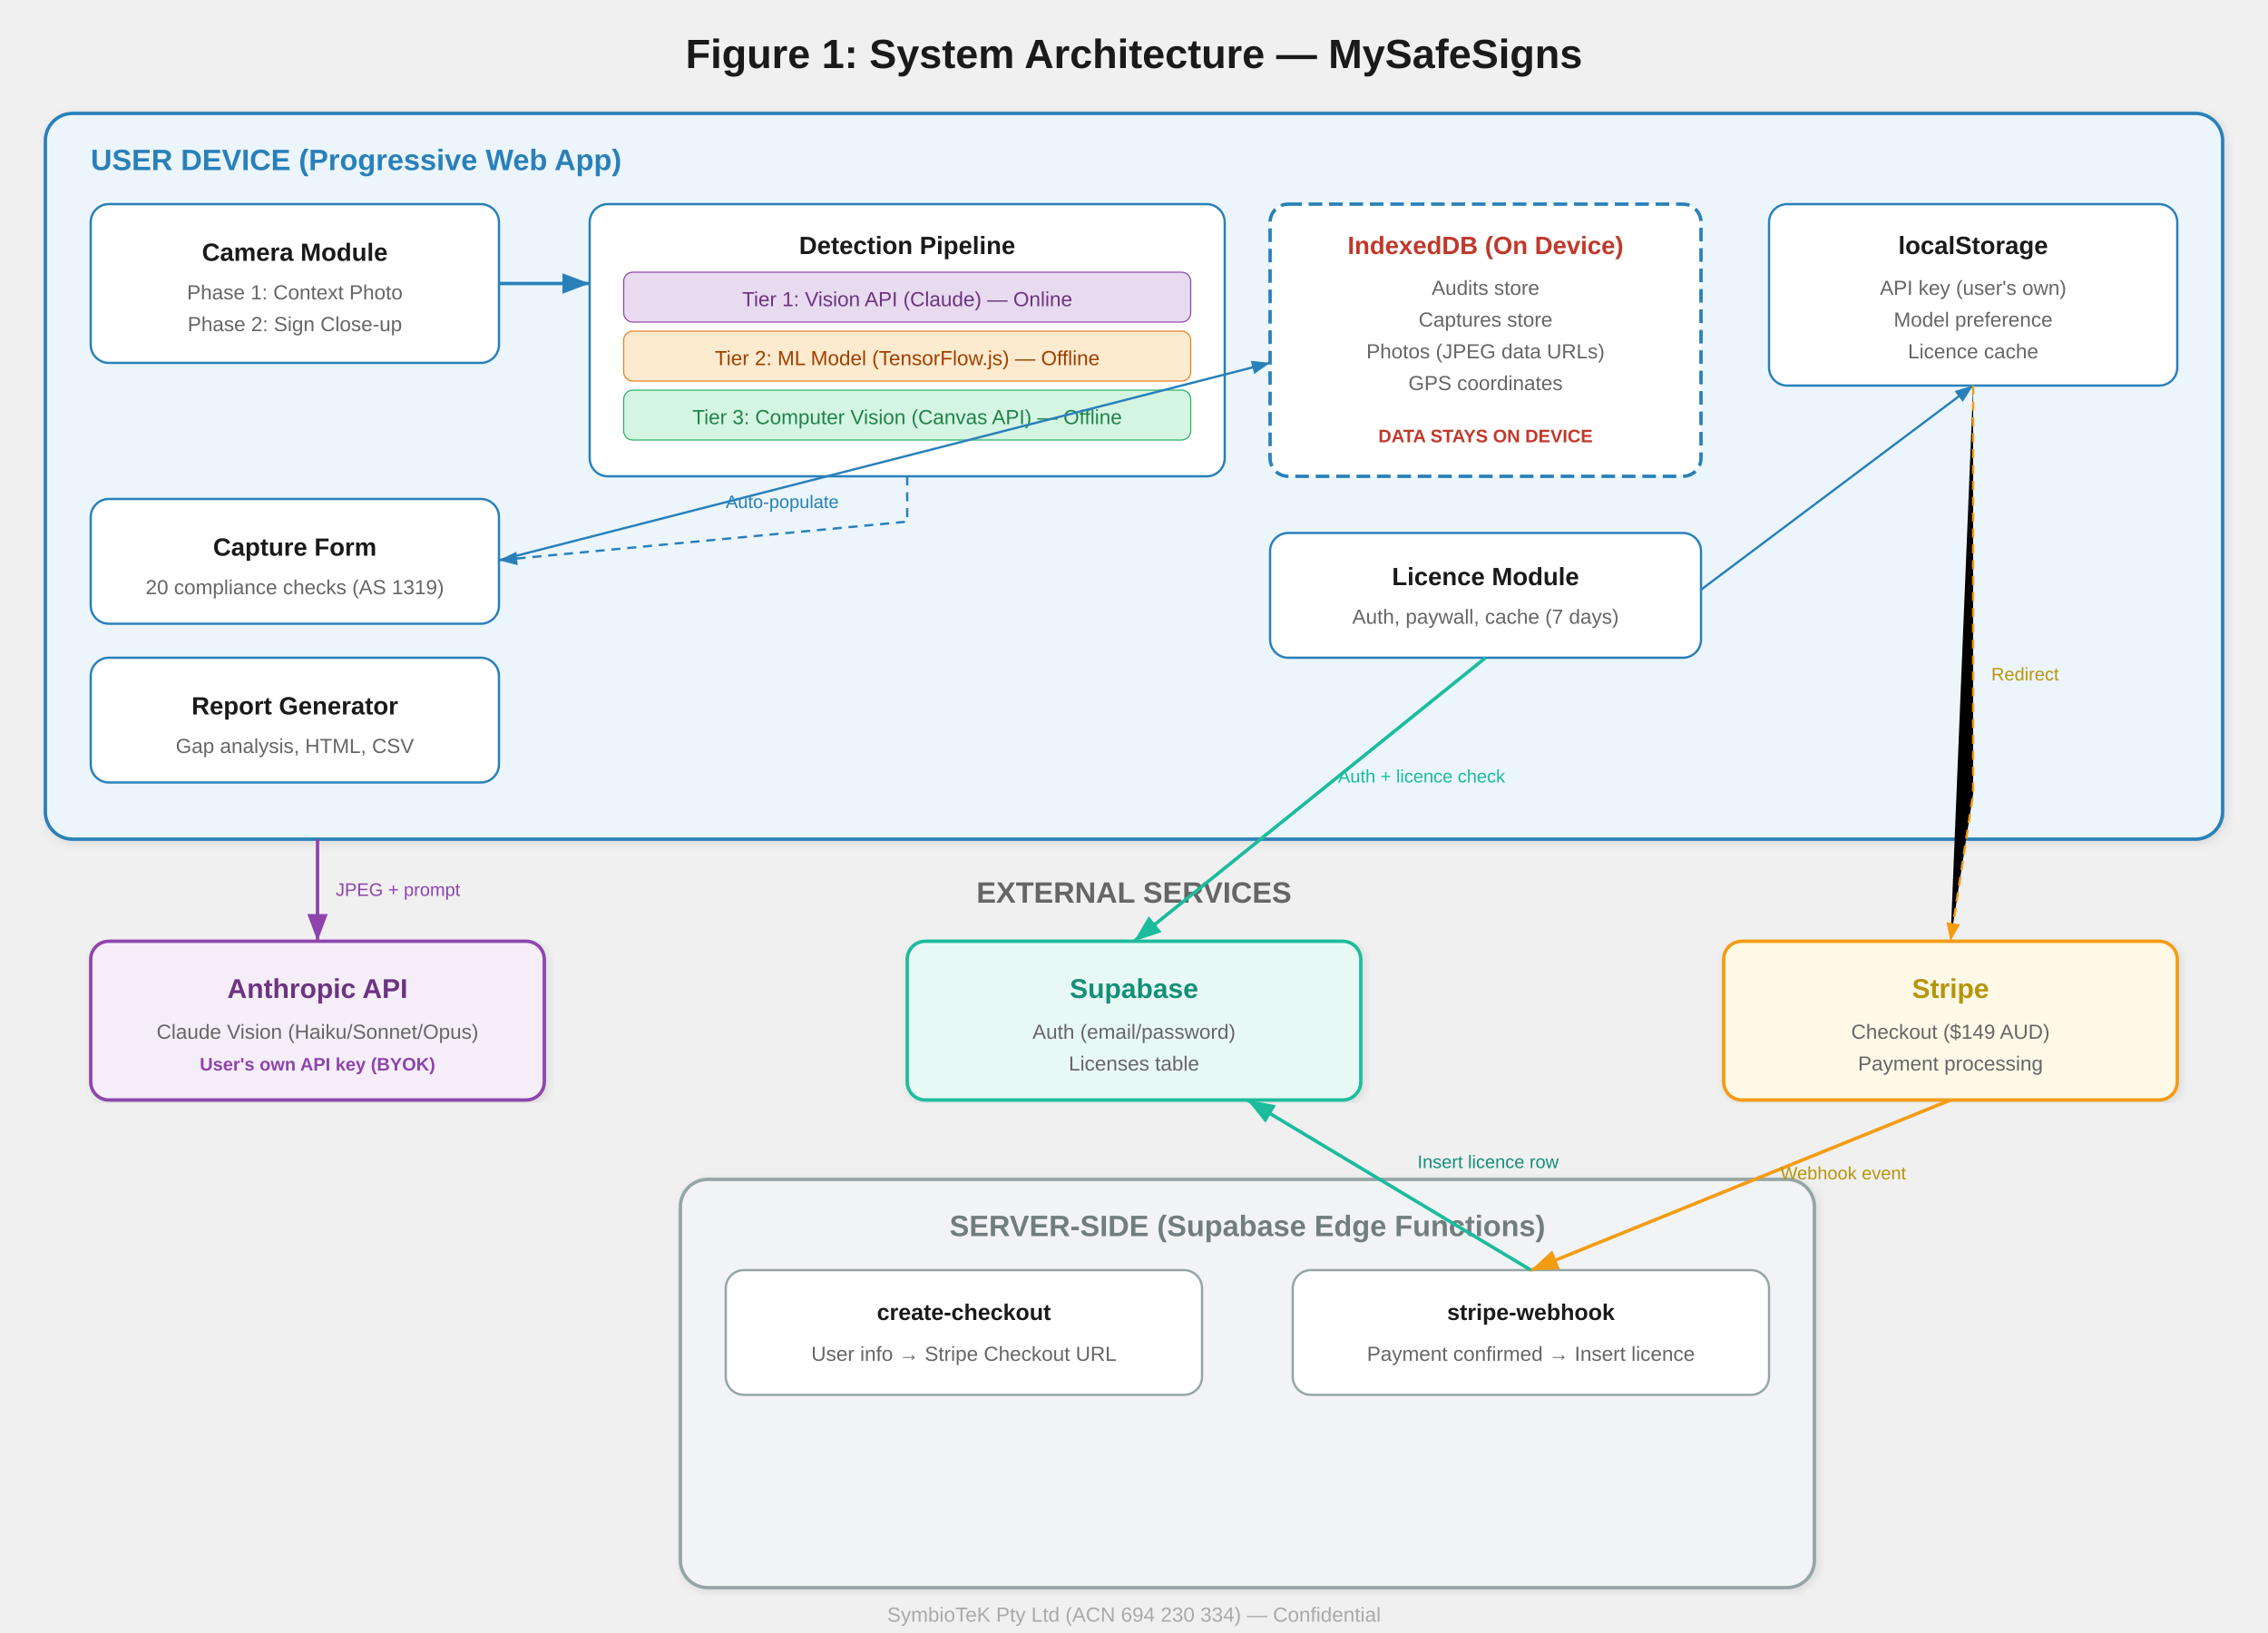
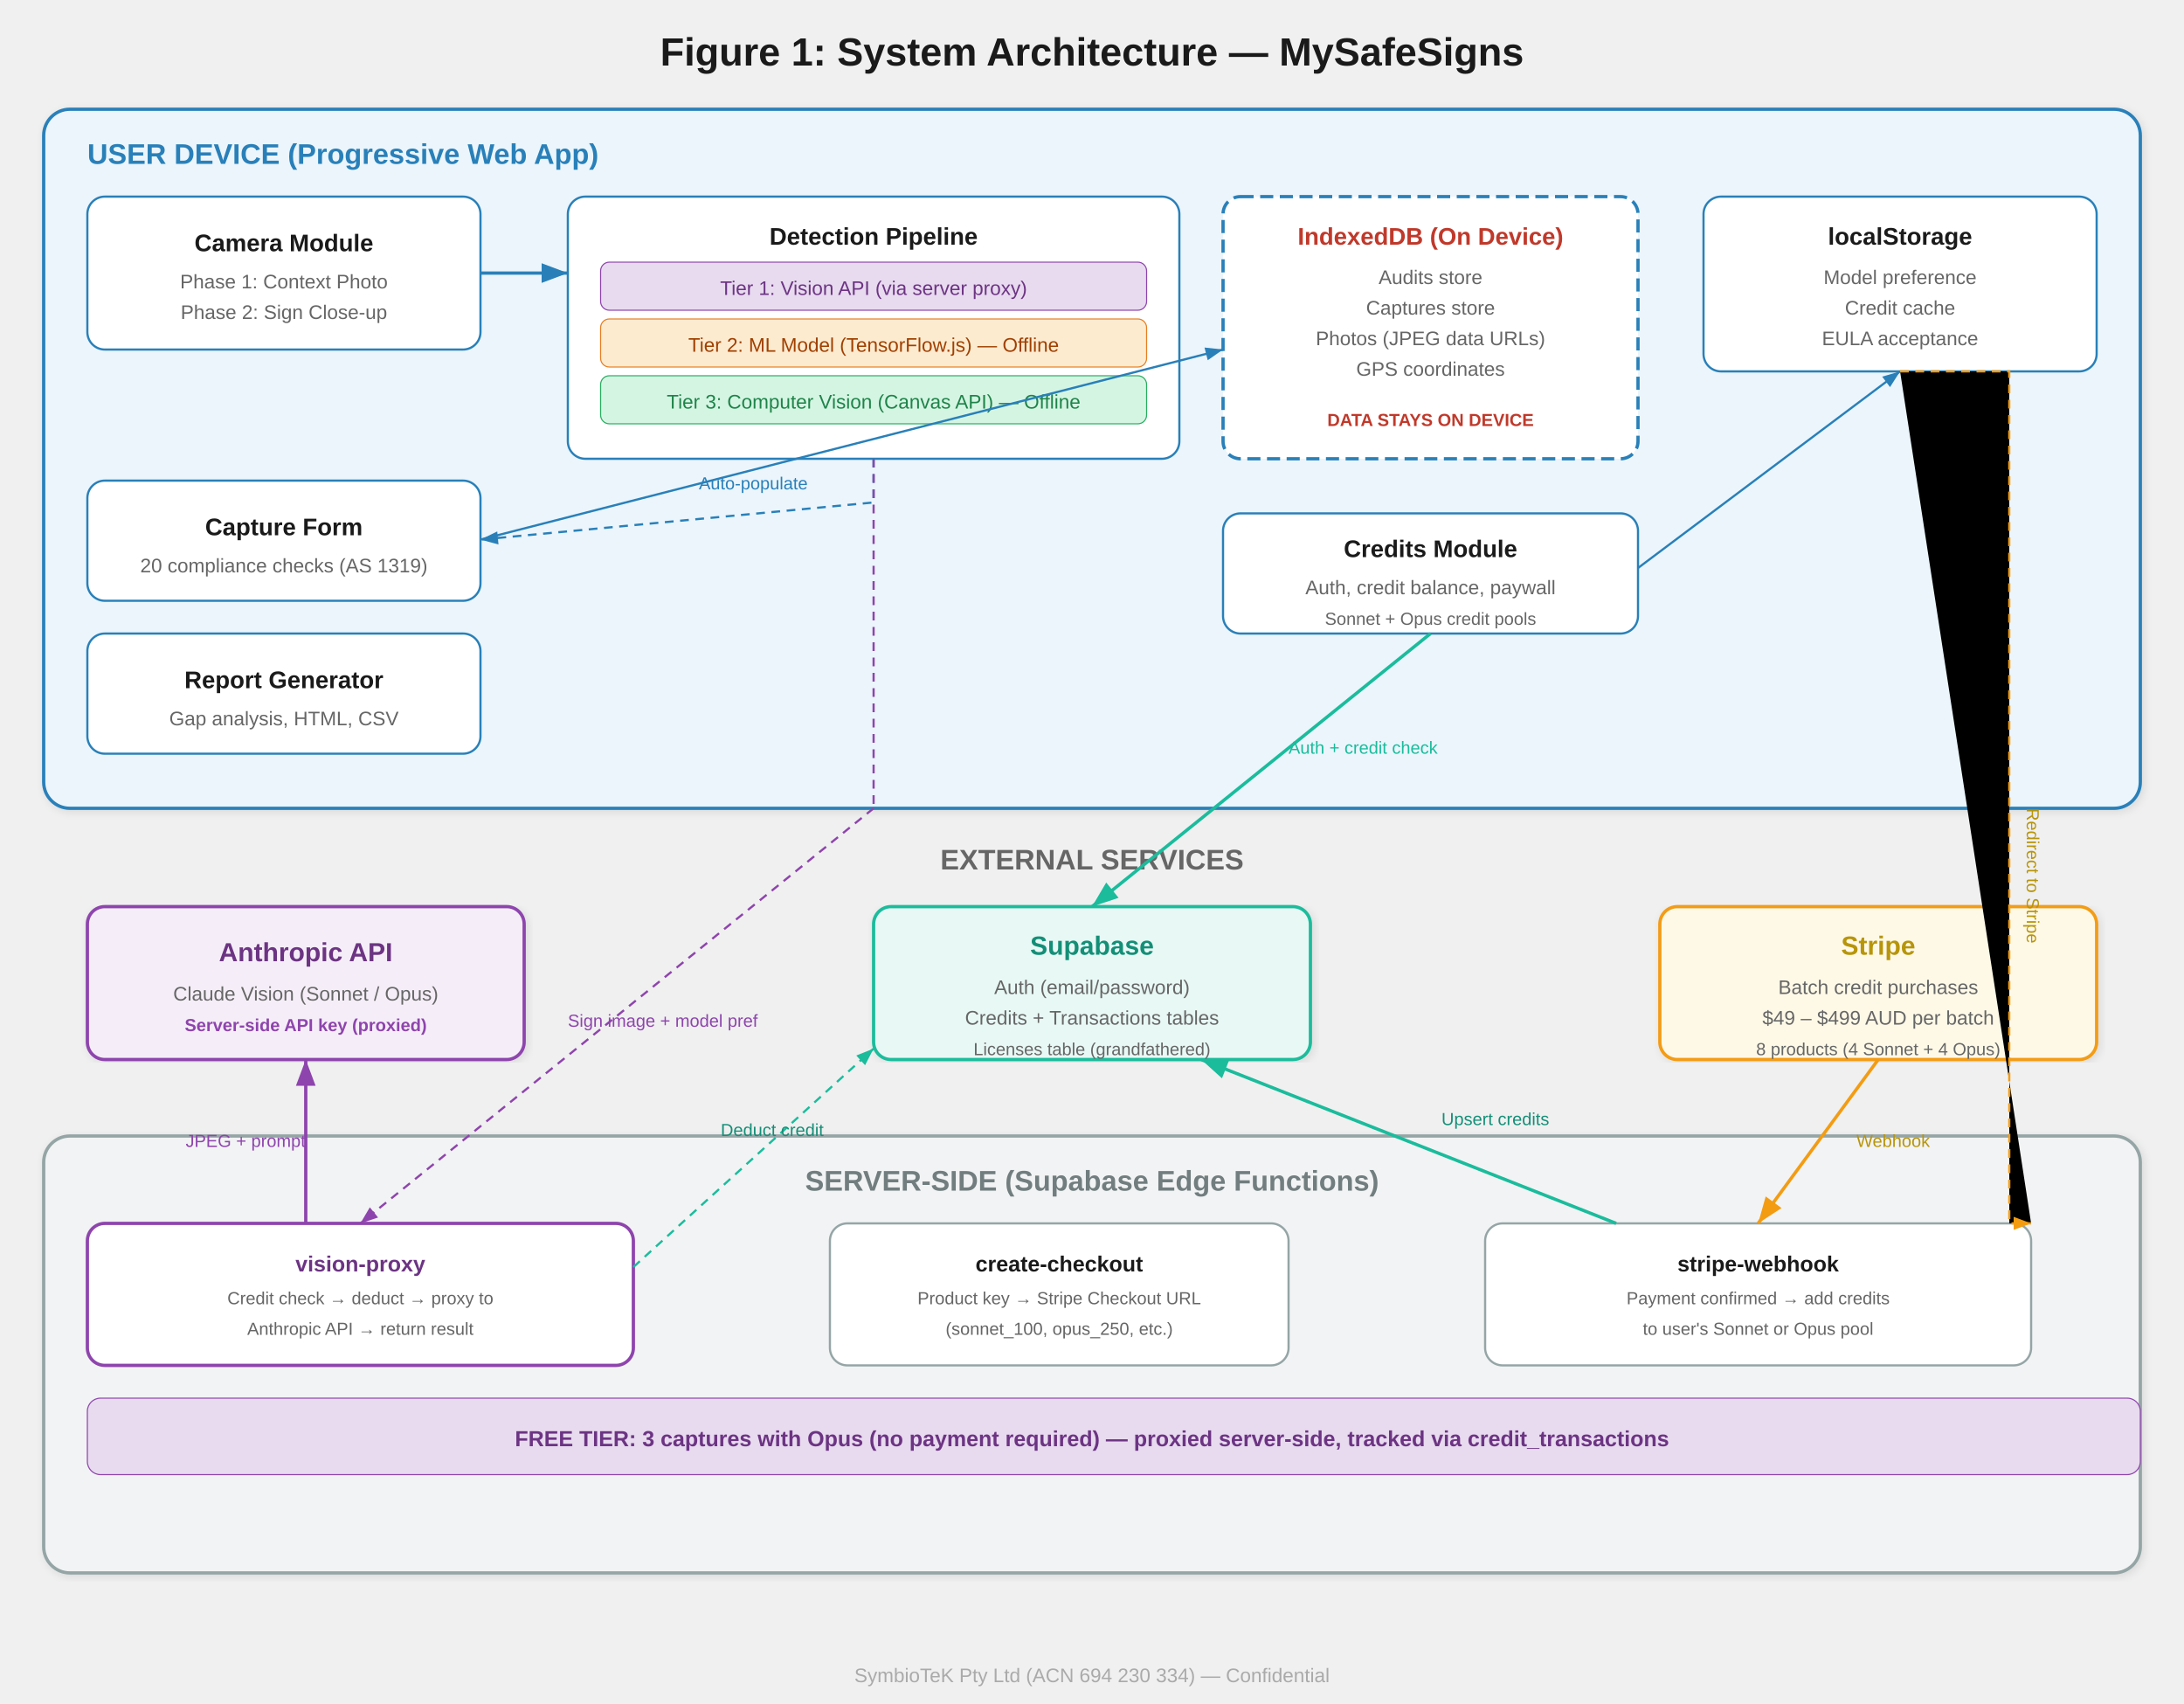
- <svg xmlns="http://www.w3.org/2000/svg" viewBox="0 0 1000 720" font-family="'Segoe UI', Arial, sans-serif">
+ <svg xmlns="http://www.w3.org/2000/svg" viewBox="0 0 1000 780" font-family="'Segoe UI', Arial, sans-serif">
  <defs>
    <filter id="shadow" x="-2%" y="-2%" width="104%" height="104%">
      <feDropShadow dx="1" dy="1" stdDeviation="2" flood-opacity="0.1" />
    </filter>
+     <marker id="arrowBlue" markerWidth="8" markerHeight="6" refX="8" refY="3" orient="auto">
+       <path d="M0,0 L8,3 L0,6" fill="#2980B9" />
+     </marker>
+     <marker id="arrowPurple" markerWidth="8" markerHeight="6" refX="8" refY="3" orient="auto">
+       <path d="M0,0 L8,3 L0,6" fill="#8E44AD" />
+     </marker>
+     <marker id="arrowGreen" markerWidth="8" markerHeight="6" refX="8" refY="3" orient="auto">
+       <path d="M0,0 L8,3 L0,6" fill="#1ABC9C" />
+     </marker>
+     <marker id="arrowOrange" markerWidth="8" markerHeight="6" refX="8" refY="3" orient="auto">
+       <path d="M0,0 L8,3 L0,6" fill="#F39C12" />
+     </marker>
  </defs>
  <text x="500" y="30" text-anchor="middle" font-size="18" font-weight="700" fill="#1a1a1a">Figure 1: System Architecture — MySafeSigns</text>
  <rect x="20" y="50" width="960" height="320" rx="12" fill="#EBF5FB" stroke="#2980B9" stroke-width="1.5" filter="url(#shadow)" />
  <text x="40" y="75" font-size="13" font-weight="700" fill="#2980B9">USER DEVICE (Progressive Web App)</text>
  <rect x="40" y="90" width="180" height="70" rx="8" fill="#fff" stroke="#2980B9" stroke-width="1" />
  <text x="130" y="115" text-anchor="middle" font-size="11" font-weight="600" fill="#1a1a1a">Camera Module</text>
  <text x="130" y="132" text-anchor="middle" font-size="9" fill="#666">Phase 1: Context Photo</text>
  <text x="130" y="146" text-anchor="middle" font-size="9" fill="#666">Phase 2: Sign Close-up</text>
  <line x1="220" y1="125" x2="260" y2="125" stroke="#2980B9" stroke-width="1.5" marker-end="url(#arrowBlue)" />
-   <defs>
-     <marker id="arrowBlue" markerWidth="8" markerHeight="6" refX="8" refY="3" orient="auto">
-       <path d="M0,0 L8,3 L0,6" fill="#2980B9" />
-     </marker>
-   </defs>
  <rect x="260" y="90" width="280" height="120" rx="8" fill="#fff" stroke="#2980B9" stroke-width="1" />
  <text x="400" y="112" text-anchor="middle" font-size="11" font-weight="600" fill="#1a1a1a">Detection Pipeline</text>
  <rect x="275" y="120" width="250" height="22" rx="4" fill="#E8DAEF" stroke="#8E44AD" stroke-width="0.5" />
-   <text x="400" y="135" text-anchor="middle" font-size="9" fill="#6C3483">Tier 1: Vision API (Claude) — Online</text>
+   <text x="400" y="135" text-anchor="middle" font-size="9" fill="#6C3483">Tier 1: Vision API (via server proxy)</text>
  <rect x="275" y="146" width="250" height="22" rx="4" fill="#FDEBD0" stroke="#E67E22" stroke-width="0.5" />
  <text x="400" y="161" text-anchor="middle" font-size="9" fill="#A04000">Tier 2: ML Model (TensorFlow.js) — Offline</text>
  <rect x="275" y="172" width="250" height="22" rx="4" fill="#D5F5E3" stroke="#27AE60" stroke-width="0.5" />
  <text x="400" y="187" text-anchor="middle" font-size="9" fill="#1E8449">Tier 3: Computer Vision (Canvas API) — Offline</text>
  <rect x="40" y="220" width="180" height="55" rx="8" fill="#fff" stroke="#2980B9" stroke-width="1" />
  <text x="130" y="245" text-anchor="middle" font-size="11" font-weight="600" fill="#1a1a1a">Capture Form</text>
  <text x="130" y="262" text-anchor="middle" font-size="9" fill="#666">20 compliance checks (AS 1319)</text>
  <path d="M400,210 L400,230 L220,247" stroke="#2980B9" stroke-width="1" fill="none" stroke-dasharray="4,3" marker-end="url(#arrowBlue)" />
  <text x="320" y="224" font-size="8" fill="#2980B9">Auto-populate</text>
  <rect x="560" y="90" width="190" height="120" rx="8" fill="#fff" stroke="#2980B9" stroke-width="1.5" stroke-dasharray="6,3" />
  <text x="655" y="112" text-anchor="middle" font-size="11" font-weight="700" fill="#C0392B">IndexedDB (On Device)</text>
  <text x="655" y="130" text-anchor="middle" font-size="9" fill="#666">Audits store</text>
  <text x="655" y="144" text-anchor="middle" font-size="9" fill="#666">Captures store</text>
  <text x="655" y="158" text-anchor="middle" font-size="9" fill="#666">Photos (JPEG data URLs)</text>
  <text x="655" y="172" text-anchor="middle" font-size="9" fill="#666">GPS coordinates</text>
  <text x="655" y="195" text-anchor="middle" font-size="8" font-weight="700" fill="#C0392B">DATA STAYS ON DEVICE</text>
  <line x1="220" y1="247" x2="560" y2="160" stroke="#2980B9" stroke-width="1" marker-end="url(#arrowBlue)" />
  <rect x="40" y="290" width="180" height="55" rx="8" fill="#fff" stroke="#2980B9" stroke-width="1" />
  <text x="130" y="315" text-anchor="middle" font-size="11" font-weight="600" fill="#1a1a1a">Report Generator</text>
  <text x="130" y="332" text-anchor="middle" font-size="9" fill="#666">Gap analysis, HTML, CSV</text>
  <rect x="560" y="235" width="190" height="55" rx="8" fill="#fff" stroke="#2980B9" stroke-width="1" />
-   <text x="655" y="258" text-anchor="middle" font-size="11" font-weight="600" fill="#1a1a1a">Licence Module</text>
-   <text x="655" y="275" text-anchor="middle" font-size="9" fill="#666">Auth, paywall, cache (7 days)</text>
+   <text x="655" y="255" text-anchor="middle" font-size="11" font-weight="600" fill="#1a1a1a">Credits Module</text>
+   <text x="655" y="272" text-anchor="middle" font-size="9" fill="#666">Auth, credit balance, paywall</text>
+   <text x="655" y="286" text-anchor="middle" font-size="8" fill="#666">Sonnet + Opus credit pools</text>
  <rect x="780" y="90" width="180" height="80" rx="8" fill="#fff" stroke="#2980B9" stroke-width="1" />
  <text x="870" y="112" text-anchor="middle" font-size="11" font-weight="600" fill="#1a1a1a">localStorage</text>
-   <text x="870" y="130" text-anchor="middle" font-size="9" fill="#666">API key (user's own)</text>
-   <text x="870" y="144" text-anchor="middle" font-size="9" fill="#666">Model preference</text>
-   <text x="870" y="158" text-anchor="middle" font-size="9" fill="#666">Licence cache</text>
+   <text x="870" y="130" text-anchor="middle" font-size="9" fill="#666">Model preference</text>
+   <text x="870" y="144" text-anchor="middle" font-size="9" fill="#666">Credit cache</text>
+   <text x="870" y="158" text-anchor="middle" font-size="9" fill="#666">EULA acceptance</text>
  <line x1="750" y1="260" x2="870" y2="170" stroke="#2980B9" stroke-width="1" marker-end="url(#arrowBlue)" />
  <text x="500" y="398" text-anchor="middle" font-size="13" font-weight="700" fill="#666">EXTERNAL SERVICES</text>
  <rect x="40" y="415" width="200" height="70" rx="8" fill="#F5EEF8" stroke="#8E44AD" stroke-width="1.5" filter="url(#shadow)" />
  <text x="140" y="440" text-anchor="middle" font-size="12" font-weight="600" fill="#6C3483">Anthropic API</text>
-   <text x="140" y="458" text-anchor="middle" font-size="9" fill="#666">Claude Vision (Haiku/Sonnet/Opus)</text>
-   <text x="140" y="472" text-anchor="middle" font-size="8" font-weight="600" fill="#8E44AD">User's own API key (BYOK)</text>
-   <line x1="140" y1="370" x2="140" y2="415" stroke="#8E44AD" stroke-width="1.5" marker-end="url(#arrowPurple)" />
-   <text x="148" y="395" font-size="8" fill="#8E44AD">JPEG + prompt</text>
-   <defs>
-     <marker id="arrowPurple" markerWidth="8" markerHeight="6" refX="8" refY="3" orient="auto">
-       <path d="M0,0 L8,3 L0,6" fill="#8E44AD" />
-     </marker>
-   </defs>
+   <text x="140" y="458" text-anchor="middle" font-size="9" fill="#666">Claude Vision (Sonnet / Opus)</text>
+   <text x="140" y="472" text-anchor="middle" font-size="8" font-weight="600" fill="#8E44AD">Server-side API key (proxied)</text>
  <rect x="400" y="415" width="200" height="70" rx="8" fill="#E8F8F5" stroke="#1ABC9C" stroke-width="1.5" filter="url(#shadow)" />
-   <text x="500" y="440" text-anchor="middle" font-size="12" font-weight="600" fill="#148F77">Supabase</text>
-   <text x="500" y="458" text-anchor="middle" font-size="9" fill="#666">Auth (email/password)</text>
-   <text x="500" y="472" text-anchor="middle" font-size="9" fill="#666">Licenses table</text>
+   <text x="500" y="437" text-anchor="middle" font-size="12" font-weight="600" fill="#148F77">Supabase</text>
+   <text x="500" y="455" text-anchor="middle" font-size="9" fill="#666">Auth (email/password)</text>
+   <text x="500" y="469" text-anchor="middle" font-size="9" fill="#666">Credits + Transactions tables</text>
+   <text x="500" y="483" text-anchor="middle" font-size="8" fill="#666">Licenses table (grandfathered)</text>
  <line x1="655" y1="290" x2="500" y2="415" stroke="#1ABC9C" stroke-width="1.5" marker-end="url(#arrowGreen)" />
-   <text x="590" y="345" font-size="8" fill="#1ABC9C">Auth + licence check</text>
-   <defs>
-     <marker id="arrowGreen" markerWidth="8" markerHeight="6" refX="8" refY="3" orient="auto">
-       <path d="M0,0 L8,3 L0,6" fill="#1ABC9C" />
-     </marker>
-   </defs>
+   <text x="590" y="345" font-size="8" fill="#1ABC9C">Auth + credit check</text>
  <rect x="760" y="415" width="200" height="70" rx="8" fill="#FEF9E7" stroke="#F39C12" stroke-width="1.5" filter="url(#shadow)" />
-   <text x="860" y="440" text-anchor="middle" font-size="12" font-weight="600" fill="#B7950B">Stripe</text>
-   <text x="860" y="458" text-anchor="middle" font-size="9" fill="#666">Checkout ($149 AUD)</text>
-   <text x="860" y="472" text-anchor="middle" font-size="9" fill="#666">Payment processing</text>
-   <rect x="300" y="520" width="500" height="180" rx="12" fill="#F2F3F4" stroke="#95A5A6" stroke-width="1.5" filter="url(#shadow)" />
-   <text x="550" y="545" text-anchor="middle" font-size="13" font-weight="700" fill="#717D7E">SERVER-SIDE (Supabase Edge Functions)</text>
-   <rect x="320" y="560" width="210" height="55" rx="8" fill="#fff" stroke="#95A5A6" stroke-width="1" />
-   <text x="425" y="582" text-anchor="middle" font-size="10" font-weight="600" fill="#1a1a1a">create-checkout</text>
-   <text x="425" y="600" text-anchor="middle" font-size="9" fill="#666">User info → Stripe Checkout URL</text>
-   <rect x="570" y="560" width="210" height="55" rx="8" fill="#fff" stroke="#95A5A6" stroke-width="1" />
-   <text x="675" y="582" text-anchor="middle" font-size="10" font-weight="600" fill="#1a1a1a">stripe-webhook</text>
-   <text x="675" y="600" text-anchor="middle" font-size="9" fill="#666">Payment confirmed → Insert licence</text>
-   <line x1="860" y1="485" x2="675" y2="560" stroke="#F39C12" stroke-width="1.5" marker-end="url(#arrowOrange)" />
-   <text x="785" y="520" font-size="8" fill="#B7950B">Webhook event</text>
-   <defs>
-     <marker id="arrowOrange" markerWidth="8" markerHeight="6" refX="8" refY="3" orient="auto">
-       <path d="M0,0 L8,3 L0,6" fill="#F39C12" />
-     </marker>
-   </defs>
-   <line x1="675" y1="560" x2="550" y2="485" stroke="#1ABC9C" stroke-width="1.5" marker-end="url(#arrowGreen)" />
-   <text x="625" y="515" font-size="8" fill="#148F77">Insert licence row</text>
-   <path d="M870,170 L870,350 L860,415" stroke="#F39C12" stroke-width="1" stroke-dasharray="4,3" marker-end="url(#arrowOrange)" />
-   <text x="878" y="300" font-size="8" fill="#B7950B">Redirect</text>
-   <text x="500" y="715" text-anchor="middle" font-size="9" fill="#aaa">SymbioTeK Pty Ltd (ACN 694 230 334) — Confidential</text>
+   <text x="860" y="437" text-anchor="middle" font-size="12" font-weight="600" fill="#B7950B">Stripe</text>
+   <text x="860" y="455" text-anchor="middle" font-size="9" fill="#666">Batch credit purchases</text>
+   <text x="860" y="469" text-anchor="middle" font-size="9" fill="#666">$49 – $499 AUD per batch</text>
+   <text x="860" y="483" text-anchor="middle" font-size="8" fill="#666">8 products (4 Sonnet + 4 Opus)</text>
+   <rect x="20" y="520" width="960" height="200" rx="12" fill="#F2F3F4" stroke="#95A5A6" stroke-width="1.5" filter="url(#shadow)" />
+   <text x="500" y="545" text-anchor="middle" font-size="13" font-weight="700" fill="#717D7E">SERVER-SIDE (Supabase Edge Functions)</text>
+   <rect x="40" y="560" width="250" height="65" rx="8" fill="#fff" stroke="#8E44AD" stroke-width="1.5" />
+   <text x="165" y="582" text-anchor="middle" font-size="10" font-weight="600" fill="#6C3483">vision-proxy</text>
+   <text x="165" y="597" text-anchor="middle" font-size="8" fill="#666">Credit check → deduct → proxy to</text>
+   <text x="165" y="611" text-anchor="middle" font-size="8" fill="#666">Anthropic API → return result</text>
+   <line x1="140" y1="560" x2="140" y2="485" stroke="#8E44AD" stroke-width="1.5" marker-end="url(#arrowPurple)" />
+   <text x="85" y="525" font-size="8" fill="#8E44AD">JPEG + prompt</text>
+   <line x1="400" y1="210" x2="400" y2="370" stroke="#8E44AD" stroke-width="1" stroke-dasharray="4,3" />
+   <line x1="400" y1="370" x2="165" y2="560" stroke="#8E44AD" stroke-width="1" stroke-dasharray="4,3" marker-end="url(#arrowPurple)" />
+   <text x="260" y="470" font-size="8" fill="#8E44AD">Sign image + model pref</text>
+   <rect x="380" y="560" width="210" height="65" rx="8" fill="#fff" stroke="#95A5A6" stroke-width="1" />
+   <text x="485" y="582" text-anchor="middle" font-size="10" font-weight="600" fill="#1a1a1a">create-checkout</text>
+   <text x="485" y="597" text-anchor="middle" font-size="8" fill="#666">Product key → Stripe Checkout URL</text>
+   <text x="485" y="611" text-anchor="middle" font-size="8" fill="#666">(sonnet_100, opus_250, etc.)</text>
+   <rect x="680" y="560" width="250" height="65" rx="8" fill="#fff" stroke="#95A5A6" stroke-width="1" />
+   <text x="805" y="582" text-anchor="middle" font-size="10" font-weight="600" fill="#1a1a1a">stripe-webhook</text>
+   <text x="805" y="597" text-anchor="middle" font-size="8" fill="#666">Payment confirmed → add credits</text>
+   <text x="805" y="611" text-anchor="middle" font-size="8" fill="#666">to user's Sonnet or Opus pool</text>
+   <line x1="860" y1="485" x2="805" y2="560" stroke="#F39C12" stroke-width="1.5" marker-end="url(#arrowOrange)" />
+   <text x="850" y="525" font-size="8" fill="#B7950B">Webhook</text>
+   <line x1="740" y1="560" x2="550" y2="485" stroke="#1ABC9C" stroke-width="1.5" marker-end="url(#arrowGreen)" />
+   <text x="660" y="515" font-size="8" fill="#148F77">Upsert credits</text>
+   <line x1="290" y1="580" x2="400" y2="480" stroke="#1ABC9C" stroke-width="1" stroke-dasharray="4,3" marker-end="url(#arrowGreen)" />
+   <text x="330" y="520" font-size="8" fill="#148F77">Deduct credit</text>
+   <path d="M870,170 L920,170 L920,560 L930,560" stroke="#F39C12" stroke-width="1" stroke-dasharray="4,3" marker-end="url(#arrowOrange)" />
+   <text x="928" y="370" font-size="8" fill="#B7950B" transform="rotate(90,928,370)">Redirect to Stripe</text>
+   <rect x="40" y="640" width="940" height="35" rx="6" fill="#E8DAEF" stroke="#8E44AD" stroke-width="0.5" />
+   <text x="500" y="662" text-anchor="middle" font-size="10" font-weight="600" fill="#6C3483">FREE TIER: 3 captures with Opus (no payment required) — proxied server-side, tracked via credit_transactions</text>
+   <text x="500" y="770" text-anchor="middle" font-size="9" fill="#aaa">SymbioTeK Pty Ltd (ACN 694 230 334) — Confidential</text>
</svg>
